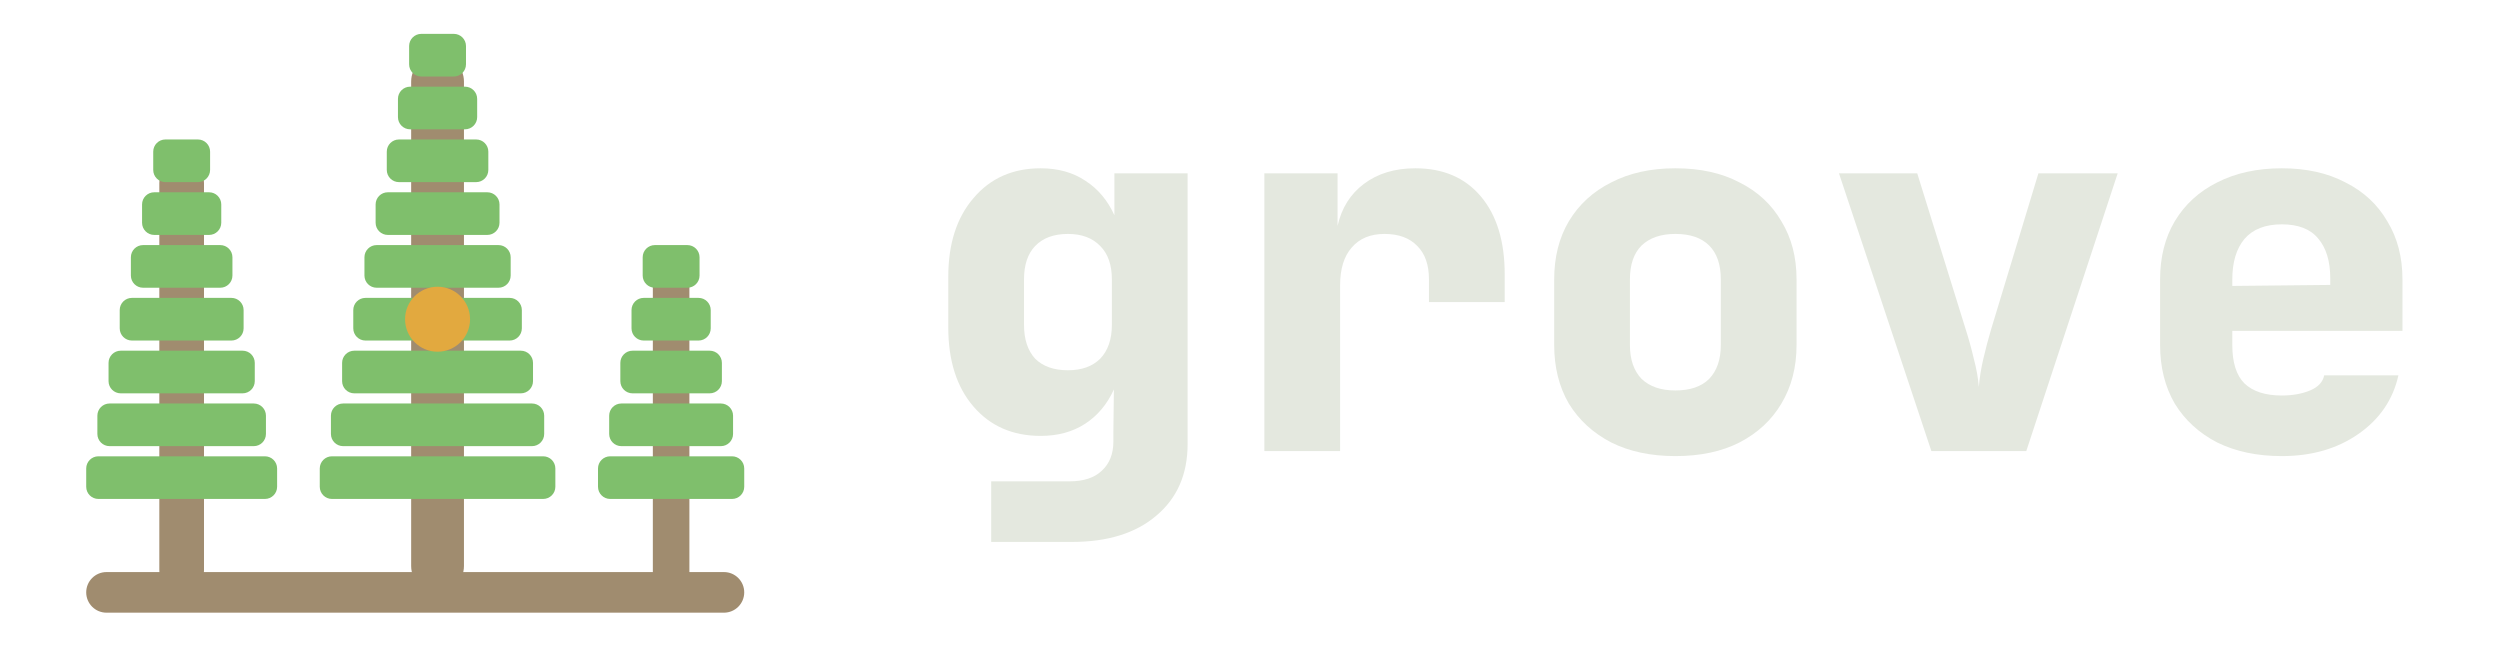
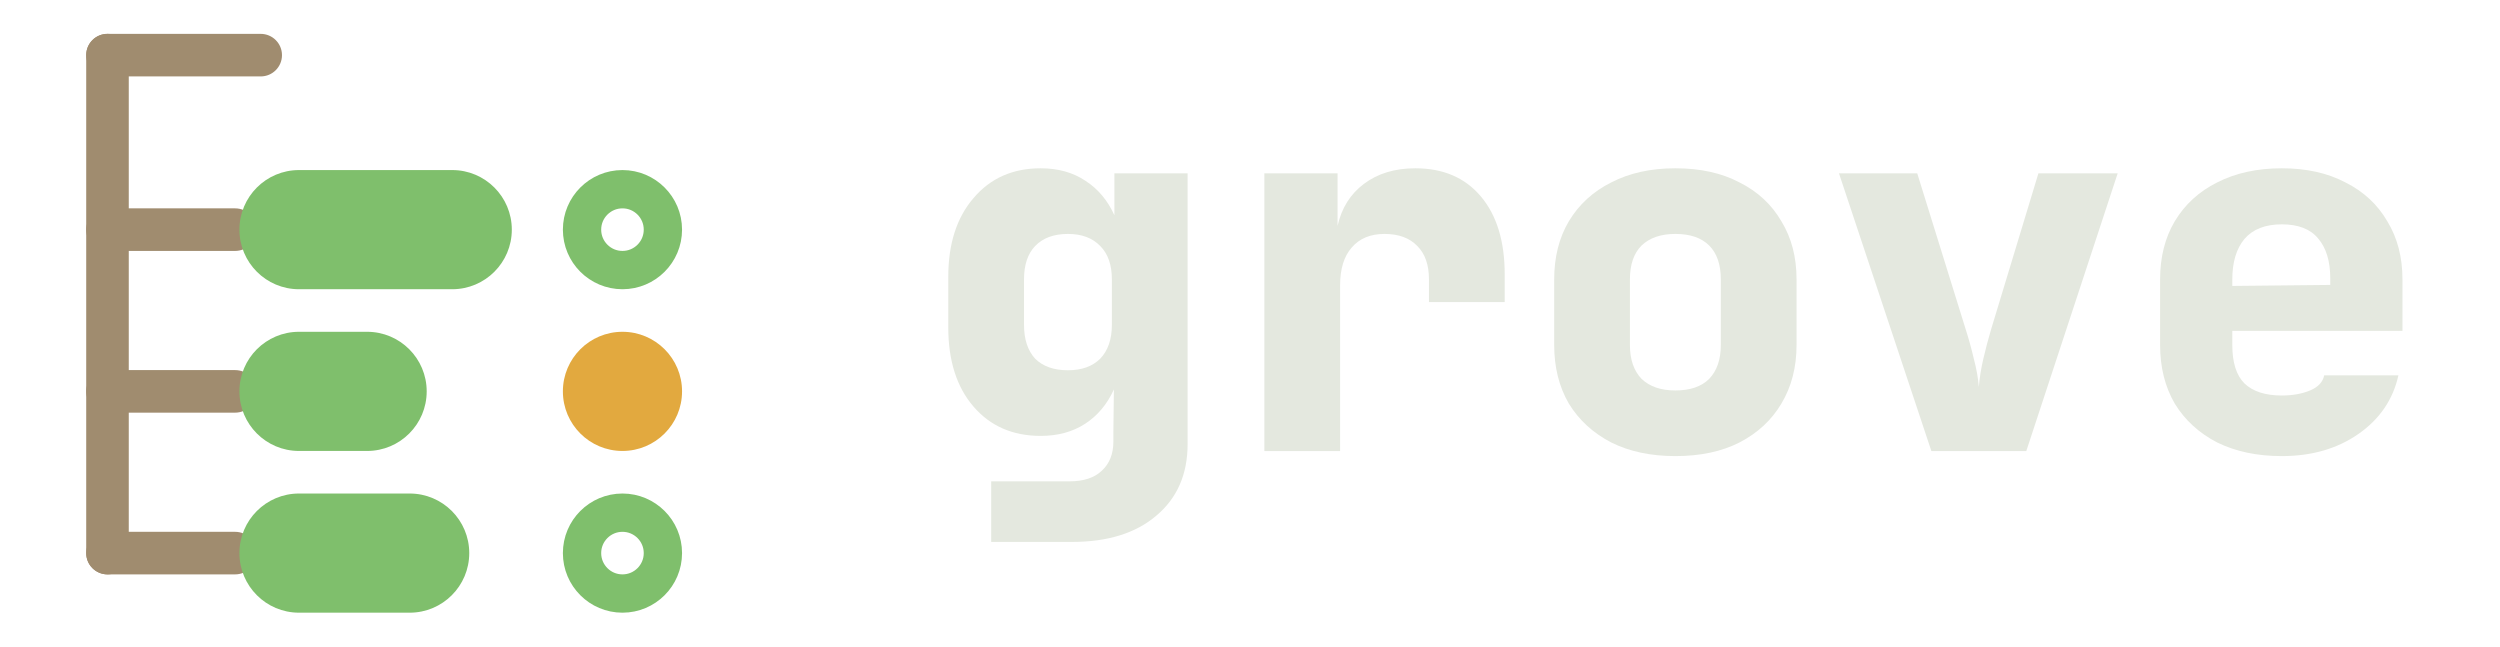
<svg xmlns="http://www.w3.org/2000/svg" viewBox="0 0 406 105" width="406" height="105" role="img" aria-label="grove">
-   <g transform="translate(10.042,-0.767) scale(0.65965)">
-     <rect x="6.00" y="142.00" width="162.00" height="10.00" rx="5.00" fill="#A08C6F" />
-     <rect x="24.00" y="40.75" width="11.00" height="106.25" rx="5.50" fill="#A08C6F" />
-     <rect x="86.00" y="14.75" width="13.00" height="132.25" rx="6.50" fill="#A08C6F" />
-     <rect x="145.50" y="66.75" width="9.00" height="80.25" rx="4.50" fill="#A08C6F" />
-     <rect x="6.00" y="113.50" width="47.00" height="10.50" rx="3.00" fill="#7FBF6C" />
-     <rect x="8.75" y="100.50" width="41.50" height="10.50" rx="3.00" fill="#7FBF6C" />
-     <rect x="11.50" y="87.50" width="36.00" height="10.50" rx="3.00" fill="#7FBF6C" />
-     <rect x="14.25" y="74.50" width="30.50" height="10.50" rx="3.00" fill="#7FBF6C" />
-     <rect x="17.00" y="61.50" width="25.00" height="10.50" rx="3.00" fill="#7FBF6C" />
-     <rect x="19.75" y="48.50" width="19.50" height="10.50" rx="3.00" fill="#7FBF6C" />
-     <rect x="22.50" y="35.50" width="14.00" height="10.50" rx="3.00" fill="#7FBF6C" />
-     <rect x="63.50" y="113.50" width="58.00" height="10.50" rx="3.00" fill="#7FBF6C" />
-     <rect x="66.25" y="100.50" width="52.50" height="10.50" rx="3.00" fill="#7FBF6C" />
-     <rect x="69.00" y="87.50" width="47.00" height="10.50" rx="3.00" fill="#7FBF6C" />
-     <rect x="71.75" y="74.50" width="41.50" height="10.50" rx="3.00" fill="#7FBF6C" />
-     <rect x="74.50" y="61.50" width="36.00" height="10.50" rx="3.00" fill="#7FBF6C" />
-     <rect x="77.25" y="48.50" width="30.50" height="10.50" rx="3.00" fill="#7FBF6C" />
-     <rect x="80.00" y="35.50" width="25.00" height="10.50" rx="3.00" fill="#7FBF6C" />
-     <rect x="82.75" y="22.50" width="19.50" height="10.50" rx="3.00" fill="#7FBF6C" />
-     <rect x="85.50" y="9.50" width="14.00" height="10.50" rx="3.00" fill="#7FBF6C" />
-     <rect x="132.00" y="113.50" width="36.00" height="10.50" rx="3.00" fill="#7FBF6C" />
-     <rect x="134.75" y="100.50" width="30.50" height="10.50" rx="3.00" fill="#7FBF6C" />
-     <rect x="137.50" y="87.50" width="25.00" height="10.50" rx="3.00" fill="#7FBF6C" />
-     <rect x="140.25" y="74.50" width="19.50" height="10.50" rx="3.00" fill="#7FBF6C" />
-     <rect x="143.00" y="61.50" width="14.00" height="10.50" rx="3.00" fill="#7FBF6C" />
-     <circle cx="92.50" cy="79.75" r="8.0" fill="#E2A93F" />
+   <g transform="translate(2.250,-2.103) scale(0.69118)">
+     <rect x="17.00" y="11.00" width="46.00" height="10.00" rx="5.00" fill="#A08C6F" />
+     <rect x="17.00" y="11.00" width="10.00" height="127.00" rx="5.00" fill="#A08C6F" />
+     <rect x="17.00" y="52.00" width="40.00" height="10.00" rx="5.00" fill="#A08C6F" />
+     <rect x="17.00" y="90.00" width="40.00" height="10.00" rx="5.00" fill="#A08C6F" />
+     <rect x="17.00" y="128.00" width="40.00" height="10.00" rx="5.00" fill="#A08C6F" />
+     <rect x="53.00" y="43.00" width="64.00" height="28.00" rx="14.00" fill="#7FBF6C" />
+     <circle cx="143.0" cy="57.00" r="9.5" fill="none" stroke="#7FBF6C" stroke-width="9.0" />
+     <rect x="53.00" y="81.00" width="44.00" height="28.00" rx="14.00" fill="#7FBF6C" />
+     <circle cx="143.0" cy="95.00" r="14.0" fill="#E2A93F" />
+     <rect x="53.00" y="119.00" width="54.00" height="28.00" rx="14.00" fill="#7FBF6C" />
+     <circle cx="143.0" cy="133.00" r="9.5" fill="none" stroke="#7FBF6C" stroke-width="9.0" />
  </g>
  <path d="m 160.97,88.01 v -9.84 h 12.71 q 3.444,0 5.248,-1.722 1.886,-1.722 1.886,-4.756 V 69.97 l 0.082,-6.724 q -1.64,3.608 -4.674,5.576 -3.034,1.968 -7.216,1.968 -6.806,0 -10.906,-4.756 Q 154,61.278 154,53.16 v -8.2 q 0,-8.036 4.1,-12.792 4.1,-4.838 10.906,-4.838 4.264,0 7.298,2.05 3.034,1.968 4.674,5.576 V 28.15 h 11.89 v 43.952 q 0,7.38 -5.084,11.644 -5.002,4.264 -13.694,4.264 z m 12.464,-27.88 q 3.362,0 5.248,-1.886 1.886,-1.968 1.886,-5.494 v -7.38 q 0,-3.526 -1.886,-5.412 -1.886,-1.968 -5.248,-1.968 -3.444,0 -5.33,1.968 -1.804,1.886 -1.804,5.412 v 7.38 q 0,3.526 1.804,5.494 1.886,1.886 5.33,1.886 z" fill="#E4E8DF" />
  <path d="m 205.332,73.25 v -45.1 h 11.89 v 8.528 q 0.984,-4.346 4.264,-6.806 3.362,-2.542 8.364,-2.542 6.806,0 10.66,4.592 3.854,4.592 3.854,12.628 v 4.51 h -12.3 v -3.69 q 0,-3.526 -1.886,-5.412 -1.886,-1.968 -5.33,-1.968 -3.444,0 -5.33,2.214 -1.886,2.132 -1.886,6.15 V 73.25 Z" fill="#E4E8DF" />
  <path d="m 272.08,74.07 q -5.986,0 -10.414,-2.214 -4.428,-2.296 -6.888,-6.314 -2.378,-4.1 -2.378,-9.512 V 45.37 q 0,-5.412 2.378,-9.43 2.46,-4.1 6.888,-6.314 4.428,-2.296 10.414,-2.296 6.068,0 10.414,2.296 4.428,2.214 6.806,6.314 2.46,4.018 2.46,9.43 v 10.66 q 0,5.412 -2.46,9.512 -2.378,4.018 -6.806,6.314 -4.346,2.214 -10.414,2.214 z m 0,-10.66 q 3.608,0 5.494,-1.886 1.886,-1.968 1.886,-5.494 V 45.37 q 0,-3.608 -1.886,-5.494 -1.886,-1.886 -5.494,-1.886 -3.526,0 -5.494,1.886 -1.886,1.886 -1.886,5.494 v 10.66 q 0,3.526 1.886,5.494 1.968,1.886 5.494,1.886 z" fill="#E4E8DF" />
  <path d="m 313.654,73.25 -15.006,-45.1 h 12.71 l 7.872,25.338 q 0.738,2.296 1.312,4.756 0.656,2.46 0.82,4.592 0.164,-2.132 0.738,-4.592 0.574,-2.46 1.23,-4.674 l 7.708,-25.42 h 12.874 l -14.842,45.1 z" fill="#E4E8DF" />
  <path d="m 370.562,74.07 q -5.986,0 -10.496,-2.214 -4.428,-2.296 -6.888,-6.314 -2.378,-4.1 -2.378,-9.512 V 45.37 q 0,-5.412 2.378,-9.43 2.46,-4.1 6.888,-6.314 4.51,-2.296 10.496,-2.296 5.986,0 10.332,2.296 4.428,2.214 6.806,6.314 2.46,4.018 2.46,9.43 v 8.364 h -27.634 v 2.296 q 0,4.264 1.968,6.232 2.05,1.968 6.068,1.968 2.624,0 4.592,-0.82 1.968,-0.82 2.296,-2.46 h 12.054 q -1.312,5.904 -6.478,9.512 -5.166,3.608 -12.464,3.608 z m -8.036,-28.7 v 1.066 l 15.908,-0.164 v -1.066 q 0,-4.182 -1.968,-6.478 -1.886,-2.296 -5.904,-2.296 -4.018,0 -6.068,2.378 -1.968,2.378 -1.968,6.56 z" fill="#E4E8DF" />
</svg>
